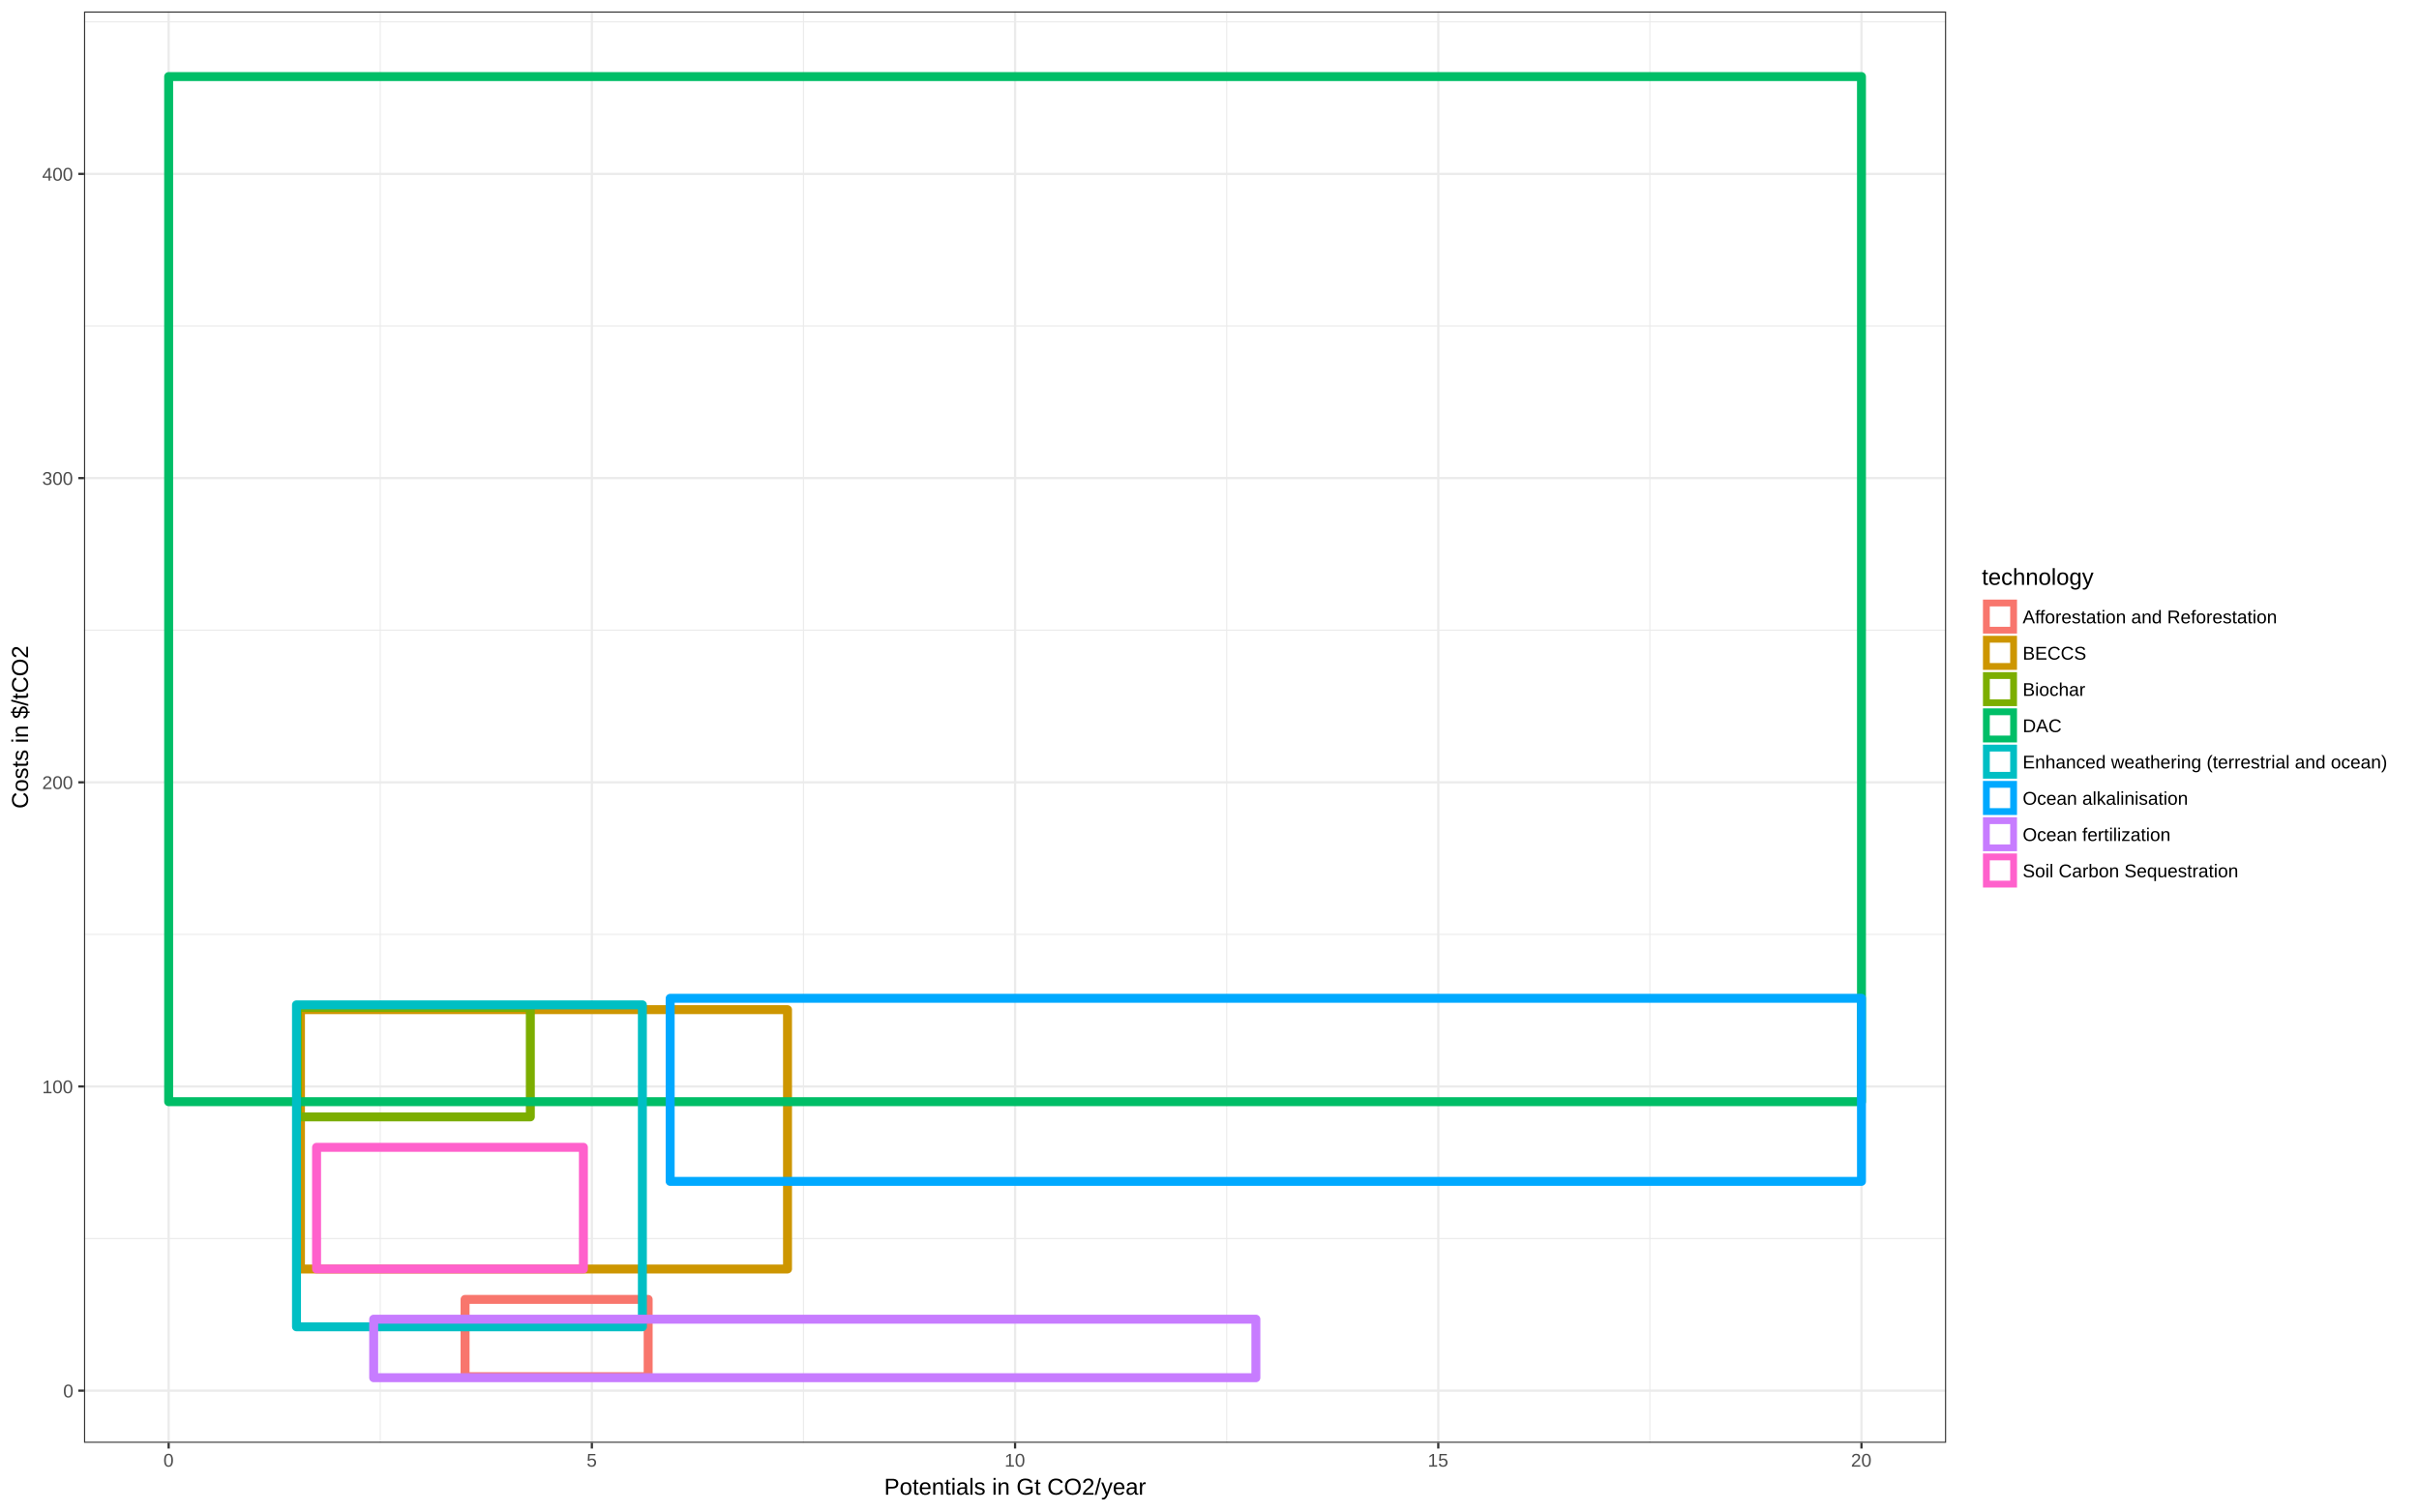
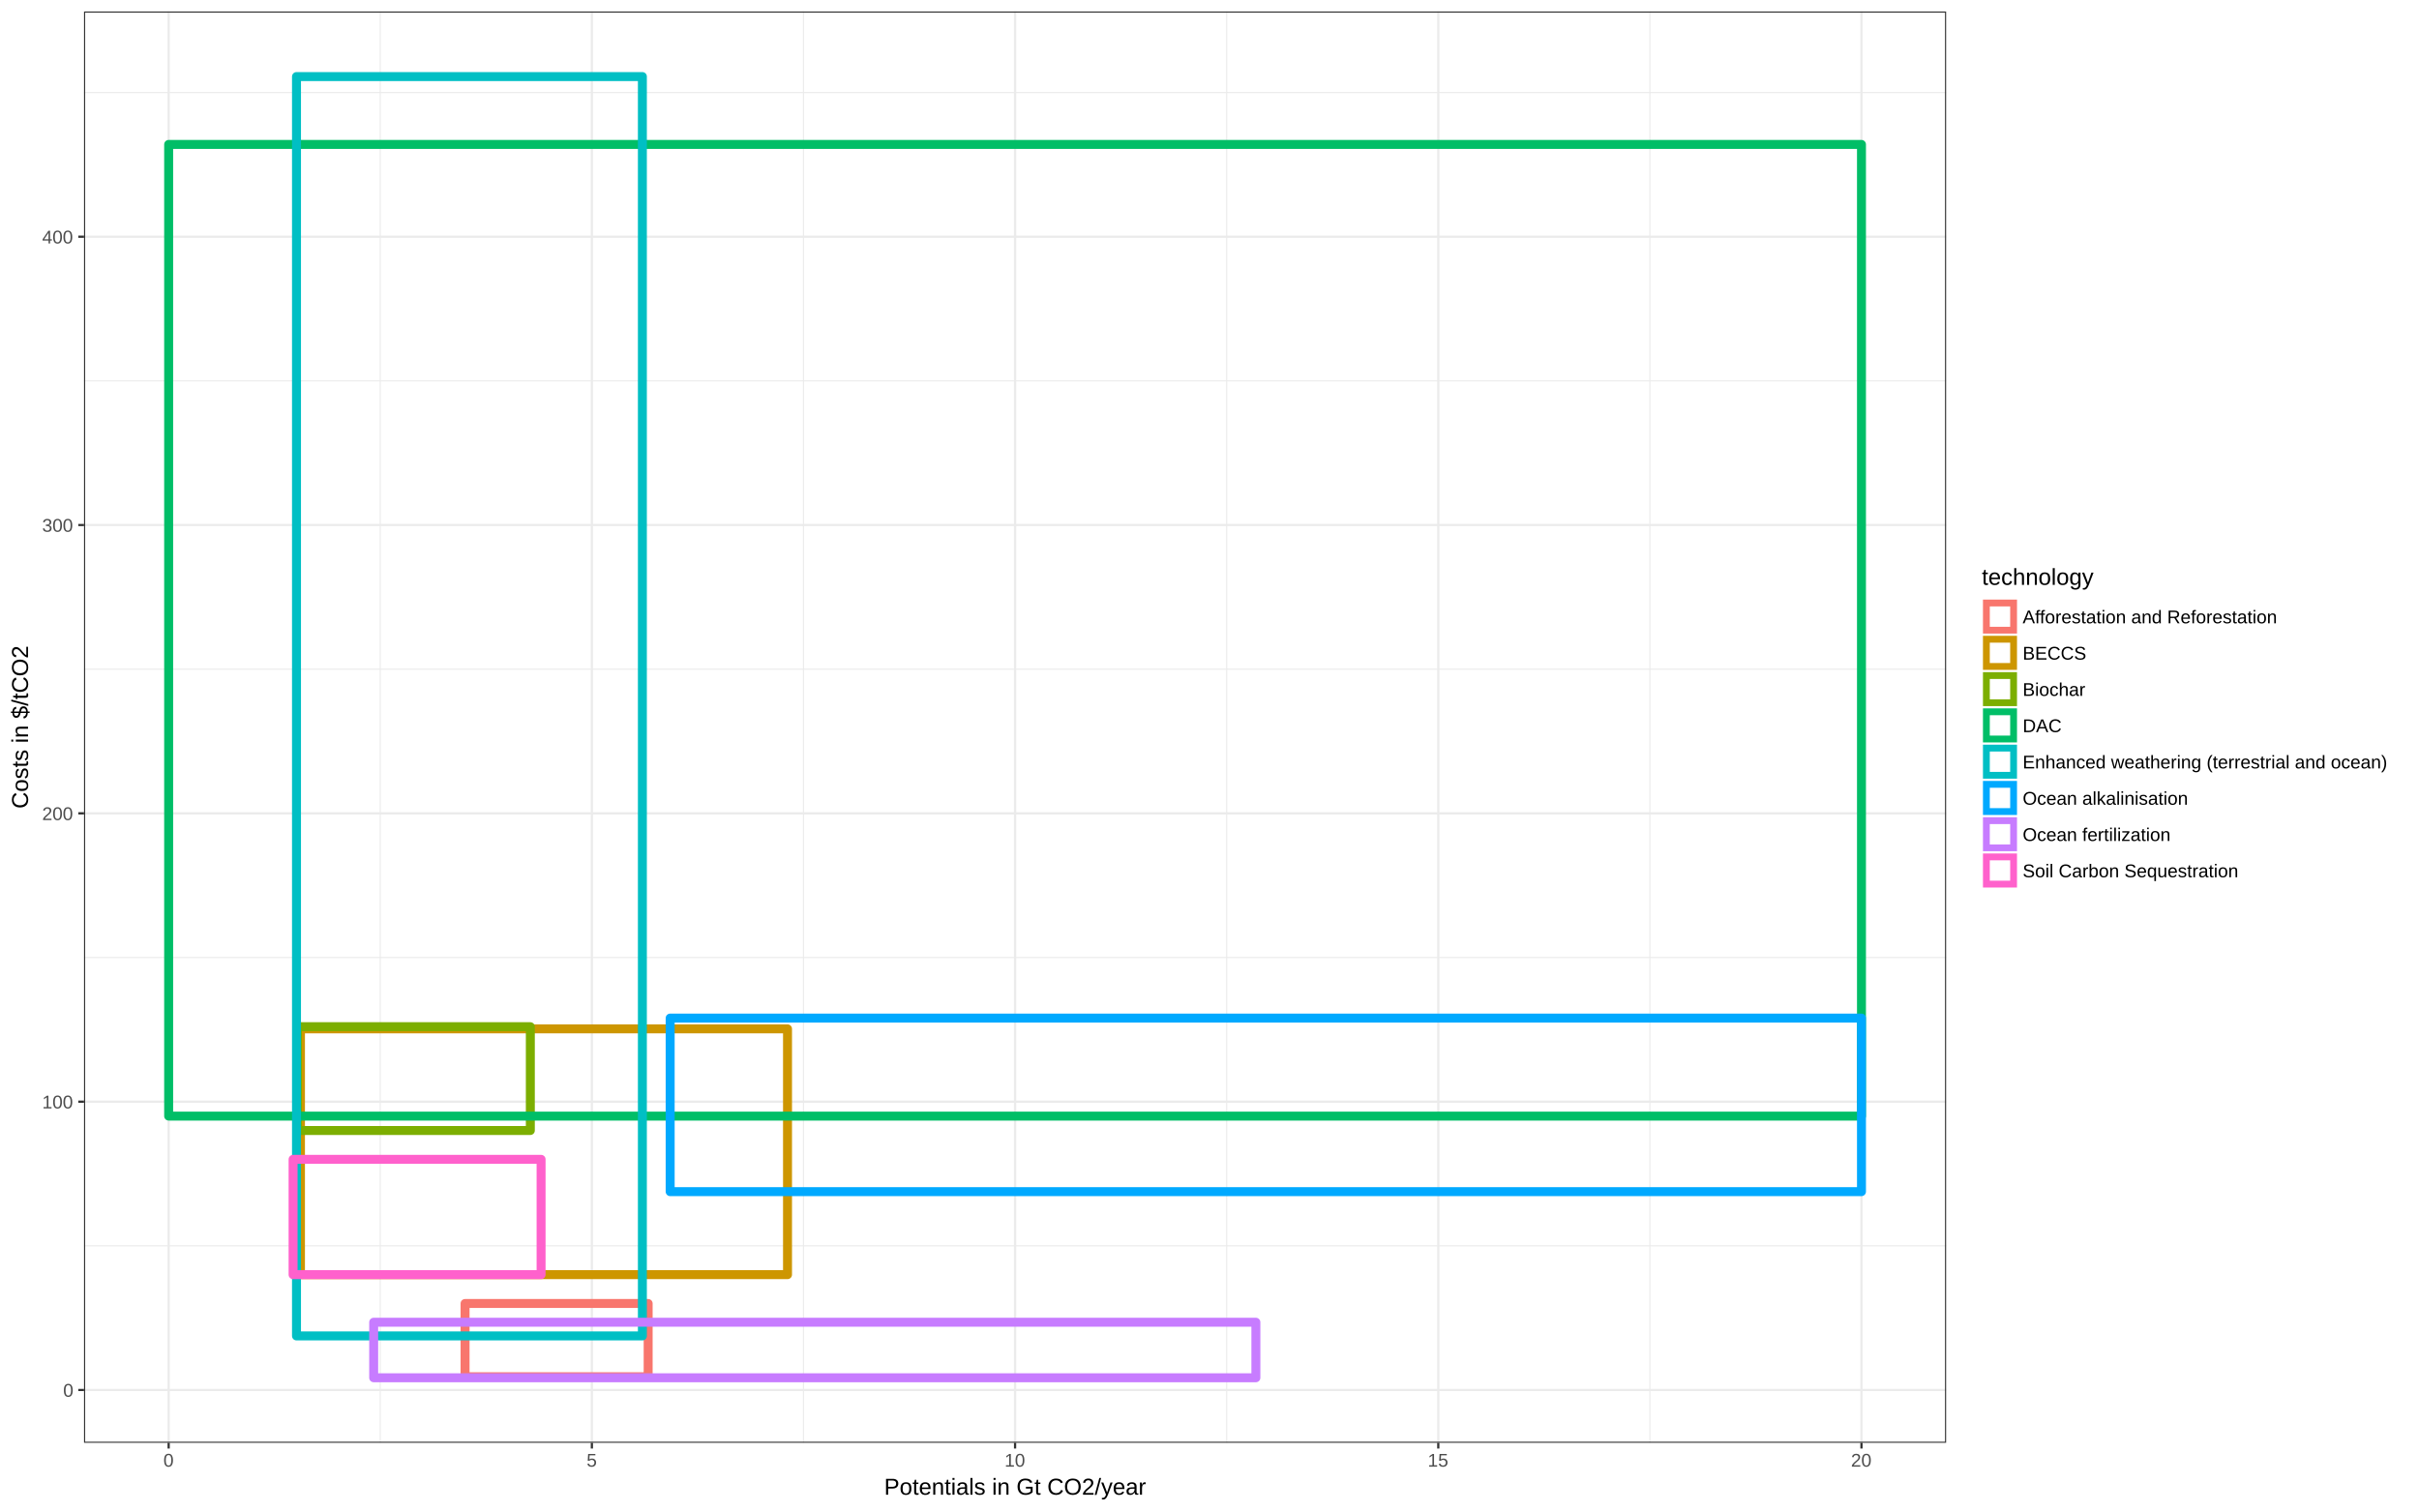
<svg xmlns="http://www.w3.org/2000/svg" viewBox="0 0 1152.00 720.00">
  <defs>
    <style type="text/css">
    line, polyline, path, rect, circle {
      fill: none;
      stroke: #000000;
      stroke-linecap: round;
      stroke-linejoin: round;
      stroke-miterlimit: 10.00;
    }
  </style>
  </defs>
  <rect width="100%" height="100%" style="stroke: none; fill: #FFFFFF;" />
  <rect x="0.00" y="0.00" width="1152.00" height="720.00" style="stroke-width: 1.07; stroke: #FFFFFF; fill: #FFFFFF;" />
  <defs>
    <clipPath id="cpNDAuMDE1OXw5MjYuNzk4fDY4Ny4yNjZ8NS40Nzk0NQ==">
      <rect x="40.02" y="5.48" width="886.78" height="681.79" />
    </clipPath>
  </defs>
  <rect x="40.02" y="5.48" width="886.78" height="681.79" style="stroke-width: 1.07; stroke: none; fill: #FFFFFF;" clip-path="url(#cpNDAuMDE1OXw5MjYuNzk4fDY4Ny4yNjZ8NS40Nzk0NQ==)" />
-   <polyline points="40.02,589.98 926.80,589.98 " style="stroke-width: 0.53; stroke: #EBEBEB; stroke-linecap: butt;" clip-path="url(#cpNDAuMDE1OXw5MjYuNzk4fDY4Ny4yNjZ8NS40Nzk0NQ==)" />
-   <polyline points="40.02,445.09 926.80,445.09 " style="stroke-width: 0.53; stroke: #EBEBEB; stroke-linecap: butt;" clip-path="url(#cpNDAuMDE1OXw5MjYuNzk4fDY4Ny4yNjZ8NS40Nzk0NQ==)" />
-   <polyline points="40.02,300.19 926.80,300.19 " style="stroke-width: 0.53; stroke: #EBEBEB; stroke-linecap: butt;" clip-path="url(#cpNDAuMDE1OXw5MjYuNzk4fDY4Ny4yNjZ8NS40Nzk0NQ==)" />
-   <polyline points="40.02,155.29 926.80,155.29 " style="stroke-width: 0.53; stroke: #EBEBEB; stroke-linecap: butt;" clip-path="url(#cpNDAuMDE1OXw5MjYuNzk4fDY4Ny4yNjZ8NS40Nzk0NQ==)" />
-   <polyline points="40.02,10.39 926.80,10.39 " style="stroke-width: 0.53; stroke: #EBEBEB; stroke-linecap: butt;" clip-path="url(#cpNDAuMDE1OXw5MjYuNzk4fDY4Ny4yNjZ8NS40Nzk0NQ==)" />
+   <polyline points="40.02,593.44 926.80,593.44 " style="stroke-width: 0.53; stroke: #EBEBEB; stroke-linecap: butt;" clip-path="url(#cpNDAuMDE1OXw5MjYuNzk4fDY4Ny4yNjZ8NS40Nzk0NQ==)" />
+   <polyline points="40.02,456.10 926.80,456.10 " style="stroke-width: 0.53; stroke: #EBEBEB; stroke-linecap: butt;" clip-path="url(#cpNDAuMDE1OXw5MjYuNzk4fDY4Ny4yNjZ8NS40Nzk0NQ==)" />
+   <polyline points="40.02,318.76 926.80,318.76 " style="stroke-width: 0.53; stroke: #EBEBEB; stroke-linecap: butt;" clip-path="url(#cpNDAuMDE1OXw5MjYuNzk4fDY4Ny4yNjZ8NS40Nzk0NQ==)" />
+   <polyline points="40.02,181.42 926.80,181.42 " style="stroke-width: 0.53; stroke: #EBEBEB; stroke-linecap: butt;" clip-path="url(#cpNDAuMDE1OXw5MjYuNzk4fDY4Ny4yNjZ8NS40Nzk0NQ==)" />
+   <polyline points="40.02,44.08 926.80,44.08 " style="stroke-width: 0.53; stroke: #EBEBEB; stroke-linecap: butt;" clip-path="url(#cpNDAuMDE1OXw5MjYuNzk4fDY4Ny4yNjZ8NS40Nzk0NQ==)" />
  <polyline points="181.09,687.27 181.09,5.48 " style="stroke-width: 0.53; stroke: #EBEBEB; stroke-linecap: butt;" clip-path="url(#cpNDAuMDE1OXw5MjYuNzk4fDY4Ny4yNjZ8NS40Nzk0NQ==)" />
  <polyline points="382.64,687.27 382.64,5.48 " style="stroke-width: 0.53; stroke: #EBEBEB; stroke-linecap: butt;" clip-path="url(#cpNDAuMDE1OXw5MjYuNzk4fDY4Ny4yNjZ8NS40Nzk0NQ==)" />
  <polyline points="584.18,687.27 584.18,5.48 " style="stroke-width: 0.53; stroke: #EBEBEB; stroke-linecap: butt;" clip-path="url(#cpNDAuMDE1OXw5MjYuNzk4fDY4Ny4yNjZ8NS40Nzk0NQ==)" />
  <polyline points="785.72,687.27 785.72,5.48 " style="stroke-width: 0.53; stroke: #EBEBEB; stroke-linecap: butt;" clip-path="url(#cpNDAuMDE1OXw5MjYuNzk4fDY4Ny4yNjZ8NS40Nzk0NQ==)" />
-   <polyline points="40.02,662.43 926.80,662.43 " style="stroke-width: 1.07; stroke: #EBEBEB; stroke-linecap: butt;" clip-path="url(#cpNDAuMDE1OXw5MjYuNzk4fDY4Ny4yNjZ8NS40Nzk0NQ==)" />
-   <polyline points="40.02,517.53 926.80,517.53 " style="stroke-width: 1.07; stroke: #EBEBEB; stroke-linecap: butt;" clip-path="url(#cpNDAuMDE1OXw5MjYuNzk4fDY4Ny4yNjZ8NS40Nzk0NQ==)" />
-   <polyline points="40.02,372.64 926.80,372.64 " style="stroke-width: 1.07; stroke: #EBEBEB; stroke-linecap: butt;" clip-path="url(#cpNDAuMDE1OXw5MjYuNzk4fDY4Ny4yNjZ8NS40Nzk0NQ==)" />
-   <polyline points="40.02,227.74 926.80,227.74 " style="stroke-width: 1.07; stroke: #EBEBEB; stroke-linecap: butt;" clip-path="url(#cpNDAuMDE1OXw5MjYuNzk4fDY4Ny4yNjZ8NS40Nzk0NQ==)" />
-   <polyline points="40.02,82.84 926.80,82.84 " style="stroke-width: 1.07; stroke: #EBEBEB; stroke-linecap: butt;" clip-path="url(#cpNDAuMDE1OXw5MjYuNzk4fDY4Ny4yNjZ8NS40Nzk0NQ==)" />
+   <polyline points="40.02,662.11 926.80,662.11 " style="stroke-width: 1.07; stroke: #EBEBEB; stroke-linecap: butt;" clip-path="url(#cpNDAuMDE1OXw5MjYuNzk4fDY4Ny4yNjZ8NS40Nzk0NQ==)" />
+   <polyline points="40.02,524.77 926.80,524.77 " style="stroke-width: 1.07; stroke: #EBEBEB; stroke-linecap: butt;" clip-path="url(#cpNDAuMDE1OXw5MjYuNzk4fDY4Ny4yNjZ8NS40Nzk0NQ==)" />
+   <polyline points="40.02,387.43 926.80,387.43 " style="stroke-width: 1.07; stroke: #EBEBEB; stroke-linecap: butt;" clip-path="url(#cpNDAuMDE1OXw5MjYuNzk4fDY4Ny4yNjZ8NS40Nzk0NQ==)" />
+   <polyline points="40.02,250.09 926.80,250.09 " style="stroke-width: 1.07; stroke: #EBEBEB; stroke-linecap: butt;" clip-path="url(#cpNDAuMDE1OXw5MjYuNzk4fDY4Ny4yNjZ8NS40Nzk0NQ==)" />
+   <polyline points="40.02,112.75 926.80,112.75 " style="stroke-width: 1.07; stroke: #EBEBEB; stroke-linecap: butt;" clip-path="url(#cpNDAuMDE1OXw5MjYuNzk4fDY4Ny4yNjZ8NS40Nzk0NQ==)" />
  <polyline points="80.32,687.27 80.32,5.48 " style="stroke-width: 1.07; stroke: #EBEBEB; stroke-linecap: butt;" clip-path="url(#cpNDAuMDE1OXw5MjYuNzk4fDY4Ny4yNjZ8NS40Nzk0NQ==)" />
  <polyline points="281.87,687.27 281.87,5.48 " style="stroke-width: 1.07; stroke: #EBEBEB; stroke-linecap: butt;" clip-path="url(#cpNDAuMDE1OXw5MjYuNzk4fDY4Ny4yNjZ8NS40Nzk0NQ==)" />
  <polyline points="483.41,687.27 483.41,5.48 " style="stroke-width: 1.07; stroke: #EBEBEB; stroke-linecap: butt;" clip-path="url(#cpNDAuMDE1OXw5MjYuNzk4fDY4Ny4yNjZ8NS40Nzk0NQ==)" />
  <polyline points="684.95,687.27 684.95,5.48 " style="stroke-width: 1.07; stroke: #EBEBEB; stroke-linecap: butt;" clip-path="url(#cpNDAuMDE1OXw5MjYuNzk4fDY4Ny4yNjZ8NS40Nzk0NQ==)" />
  <polyline points="886.49,687.27 886.49,5.48 " style="stroke-width: 1.07; stroke: #EBEBEB; stroke-linecap: butt;" clip-path="url(#cpNDAuMDE1OXw5MjYuNzk4fDY4Ny4yNjZ8NS40Nzk0NQ==)" />
-   <rect x="221.48" y="618.96" width="87.19" height="36.80" style="stroke-width: 4.27; stroke: #F8766D; stroke-linecap: butt;" clip-path="url(#cpNDAuMDE1OXw5MjYuNzk4fDY4Ny4yNjZ8NS40Nzk0NQ==)" />
-   <rect x="143.09" y="480.95" width="231.95" height="123.53" style="stroke-width: 4.27; stroke: #CD9600; stroke-linecap: butt;" clip-path="url(#cpNDAuMDE1OXw5MjYuNzk4fDY4Ny4yNjZ8NS40Nzk0NQ==)" />
-   <rect x="141.63" y="479.86" width="110.93" height="52.16" style="stroke-width: 4.27; stroke: #7CAE00; stroke-linecap: butt;" clip-path="url(#cpNDAuMDE1OXw5MjYuNzk4fDY4Ny4yNjZ8NS40Nzk0NQ==)" />
-   <rect x="80.32" y="36.47" width="806.17" height="488.31" style="stroke-width: 4.27; stroke: #00BE67; stroke-linecap: butt;" clip-path="url(#cpNDAuMDE1OXw5MjYuNzk4fDY4Ny4yNjZ8NS40Nzk0NQ==)" />
-   <rect x="141.20" y="478.66" width="164.72" height="153.35" style="stroke-width: 4.27; stroke: #00BFC4; stroke-linecap: butt;" clip-path="url(#cpNDAuMDE1OXw5MjYuNzk4fDY4Ny4yNjZ8NS40Nzk0NQ==)" />
-   <rect x="319.15" y="475.54" width="567.34" height="87.21" style="stroke-width: 4.27; stroke: #00A9FF; stroke-linecap: butt;" clip-path="url(#cpNDAuMDE1OXw5MjYuNzk4fDY4Ny4yNjZ8NS40Nzk0NQ==)" />
-   <rect x="177.96" y="628.38" width="420.13" height="27.89" style="stroke-width: 4.27; stroke: #C77CFF; stroke-linecap: butt;" clip-path="url(#cpNDAuMDE1OXw5MjYuNzk4fDY4Ny4yNjZ8NS40Nzk0NQ==)" />
-   <rect x="150.76" y="546.51" width="127.07" height="57.96" style="stroke-width: 4.27; stroke: #FF61CC; stroke-linecap: butt;" clip-path="url(#cpNDAuMDE1OXw5MjYuNzk4fDY4Ny4yNjZ8NS40Nzk0NQ==)" />
+   <rect x="221.48" y="620.91" width="87.19" height="34.88" style="stroke-width: 4.27; stroke: #F8766D; stroke-linecap: butt;" clip-path="url(#cpNDAuMDE1OXw5MjYuNzk4fDY4Ny4yNjZ8NS40Nzk0NQ==)" />
+   <rect x="143.09" y="490.09" width="231.95" height="117.08" style="stroke-width: 4.27; stroke: #CD9600; stroke-linecap: butt;" clip-path="url(#cpNDAuMDE1OXw5MjYuNzk4fDY4Ny4yNjZ8NS40Nzk0NQ==)" />
+   <rect x="141.63" y="489.06" width="110.93" height="49.44" style="stroke-width: 4.27; stroke: #7CAE00; stroke-linecap: butt;" clip-path="url(#cpNDAuMDE1OXw5MjYuNzk4fDY4Ny4yNjZ8NS40Nzk0NQ==)" />
+   <rect x="80.32" y="68.80" width="806.17" height="462.84" style="stroke-width: 4.27; stroke: #00BE67; stroke-linecap: butt;" clip-path="url(#cpNDAuMDE1OXw5MjYuNzk4fDY4Ny4yNjZ8NS40Nzk0NQ==)" />
+   <rect x="141.20" y="36.47" width="164.72" height="599.89" style="stroke-width: 4.27; stroke: #00BFC4; stroke-linecap: butt;" clip-path="url(#cpNDAuMDE1OXw5MjYuNzk4fDY4Ny4yNjZ8NS40Nzk0NQ==)" />
+   <rect x="319.15" y="484.96" width="567.34" height="82.67" style="stroke-width: 4.27; stroke: #00A9FF; stroke-linecap: butt;" clip-path="url(#cpNDAuMDE1OXw5MjYuNzk4fDY4Ny4yNjZ8NS40Nzk0NQ==)" />
+   <rect x="177.96" y="629.84" width="420.13" height="26.44" style="stroke-width: 4.27; stroke: #C77CFF; stroke-linecap: butt;" clip-path="url(#cpNDAuMDE1OXw5MjYuNzk4fDY4Ny4yNjZ8NS40Nzk0NQ==)" />
+   <rect x="139.58" y="552.24" width="118.10" height="54.94" style="stroke-width: 4.27; stroke: #FF61CC; stroke-linecap: butt;" clip-path="url(#cpNDAuMDE1OXw5MjYuNzk4fDY4Ny4yNjZ8NS40Nzk0NQ==)" />
  <rect x="40.02" y="5.48" width="886.78" height="681.79" style="stroke-width: 1.07; stroke: #333333;" clip-path="url(#cpNDAuMDE1OXw5MjYuNzk4fDY4Ny4yNjZ8NS40Nzk0NQ==)" />
  <defs>
    <clipPath id="cpMHwxMTUyfDcyMHww">
      <rect x="0.00" y="0.00" width="1152.00" height="720.00" />
    </clipPath>
  </defs>
  <g clip-path="url(#cpMHwxMTUyfDcyMHww)">
-     <text x="30.08" y="665.65" style="font-size: 8.80px; fill: #4D4D4D; font-family: Arial;" textLength="5.01px" lengthAdjust="spacingAndGlyphs">0</text>
+     <text x="30.08" y="665.33" style="font-size: 8.80px; fill: #4D4D4D; font-family: Arial;" textLength="5.01px" lengthAdjust="spacingAndGlyphs">0</text>
  </g>
  <g clip-path="url(#cpMHwxMTUyfDcyMHww)">
-     <text x="20.07" y="520.75" style="font-size: 8.80px; fill: #4D4D4D; font-family: Arial;" textLength="15.02px" lengthAdjust="spacingAndGlyphs">100</text>
+     <text x="20.07" y="527.99" style="font-size: 8.80px; fill: #4D4D4D; font-family: Arial;" textLength="15.02px" lengthAdjust="spacingAndGlyphs">100</text>
  </g>
  <g clip-path="url(#cpMHwxMTUyfDcyMHww)">
-     <text x="20.07" y="375.85" style="font-size: 8.80px; fill: #4D4D4D; font-family: Arial;" textLength="15.02px" lengthAdjust="spacingAndGlyphs">200</text>
+     <text x="20.07" y="390.65" style="font-size: 8.80px; fill: #4D4D4D; font-family: Arial;" textLength="15.02px" lengthAdjust="spacingAndGlyphs">200</text>
  </g>
  <g clip-path="url(#cpMHwxMTUyfDcyMHww)">
-     <text x="20.07" y="230.96" style="font-size: 8.80px; fill: #4D4D4D; font-family: Arial;" textLength="15.02px" lengthAdjust="spacingAndGlyphs">300</text>
+     <text x="20.07" y="253.31" style="font-size: 8.80px; fill: #4D4D4D; font-family: Arial;" textLength="15.02px" lengthAdjust="spacingAndGlyphs">300</text>
  </g>
  <g clip-path="url(#cpMHwxMTUyfDcyMHww)">
-     <text x="20.07" y="86.06" style="font-size: 8.80px; fill: #4D4D4D; font-family: Arial;" textLength="15.02px" lengthAdjust="spacingAndGlyphs">400</text>
+     <text x="20.07" y="115.97" style="font-size: 8.80px; fill: #4D4D4D; font-family: Arial;" textLength="15.02px" lengthAdjust="spacingAndGlyphs">400</text>
  </g>
-   <polyline points="37.28,662.43 40.02,662.43 " style="stroke-width: 1.07; stroke: #333333; stroke-linecap: butt;" clip-path="url(#cpMHwxMTUyfDcyMHww)" />
-   <polyline points="37.28,517.53 40.02,517.53 " style="stroke-width: 1.07; stroke: #333333; stroke-linecap: butt;" clip-path="url(#cpMHwxMTUyfDcyMHww)" />
-   <polyline points="37.28,372.64 40.02,372.64 " style="stroke-width: 1.07; stroke: #333333; stroke-linecap: butt;" clip-path="url(#cpMHwxMTUyfDcyMHww)" />
-   <polyline points="37.28,227.74 40.02,227.74 " style="stroke-width: 1.07; stroke: #333333; stroke-linecap: butt;" clip-path="url(#cpMHwxMTUyfDcyMHww)" />
-   <polyline points="37.28,82.84 40.02,82.84 " style="stroke-width: 1.07; stroke: #333333; stroke-linecap: butt;" clip-path="url(#cpMHwxMTUyfDcyMHww)" />
+   <polyline points="37.28,662.11 40.02,662.11 " style="stroke-width: 1.07; stroke: #333333; stroke-linecap: butt;" clip-path="url(#cpMHwxMTUyfDcyMHww)" />
+   <polyline points="37.28,524.77 40.02,524.77 " style="stroke-width: 1.07; stroke: #333333; stroke-linecap: butt;" clip-path="url(#cpMHwxMTUyfDcyMHww)" />
+   <polyline points="37.28,387.43 40.02,387.43 " style="stroke-width: 1.07; stroke: #333333; stroke-linecap: butt;" clip-path="url(#cpMHwxMTUyfDcyMHww)" />
+   <polyline points="37.28,250.09 40.02,250.09 " style="stroke-width: 1.07; stroke: #333333; stroke-linecap: butt;" clip-path="url(#cpMHwxMTUyfDcyMHww)" />
+   <polyline points="37.28,112.75 40.02,112.75 " style="stroke-width: 1.07; stroke: #333333; stroke-linecap: butt;" clip-path="url(#cpMHwxMTUyfDcyMHww)" />
  <polyline points="80.32,690.01 80.32,687.27 " style="stroke-width: 1.07; stroke: #333333; stroke-linecap: butt;" clip-path="url(#cpMHwxMTUyfDcyMHww)" />
  <polyline points="281.87,690.01 281.87,687.27 " style="stroke-width: 1.07; stroke: #333333; stroke-linecap: butt;" clip-path="url(#cpMHwxMTUyfDcyMHww)" />
  <polyline points="483.41,690.01 483.41,687.27 " style="stroke-width: 1.07; stroke: #333333; stroke-linecap: butt;" clip-path="url(#cpMHwxMTUyfDcyMHww)" />
  <polyline points="684.95,690.01 684.95,687.27 " style="stroke-width: 1.07; stroke: #333333; stroke-linecap: butt;" clip-path="url(#cpMHwxMTUyfDcyMHww)" />
  <polyline points="886.49,690.01 886.49,687.27 " style="stroke-width: 1.07; stroke: #333333; stroke-linecap: butt;" clip-path="url(#cpMHwxMTUyfDcyMHww)" />
  <g clip-path="url(#cpMHwxMTUyfDcyMHww)">
    <text x="77.82" y="698.63" style="font-size: 8.80px; fill: #4D4D4D; font-family: Arial;" textLength="5.01px" lengthAdjust="spacingAndGlyphs">0</text>
  </g>
  <g clip-path="url(#cpMHwxMTUyfDcyMHww)">
    <text x="279.36" y="698.63" style="font-size: 8.80px; fill: #4D4D4D; font-family: Arial;" textLength="5.01px" lengthAdjust="spacingAndGlyphs">5</text>
  </g>
  <g clip-path="url(#cpMHwxMTUyfDcyMHww)">
    <text x="478.40" y="698.63" style="font-size: 8.80px; fill: #4D4D4D; font-family: Arial;" textLength="10.01px" lengthAdjust="spacingAndGlyphs">10</text>
  </g>
  <g clip-path="url(#cpMHwxMTUyfDcyMHww)">
    <text x="679.94" y="698.63" style="font-size: 8.80px; fill: #4D4D4D; font-family: Arial;" textLength="10.01px" lengthAdjust="spacingAndGlyphs">15</text>
  </g>
  <g clip-path="url(#cpMHwxMTUyfDcyMHww)">
    <text x="881.48" y="698.63" style="font-size: 8.80px; fill: #4D4D4D; font-family: Arial;" textLength="10.01px" lengthAdjust="spacingAndGlyphs">20</text>
  </g>
  <g clip-path="url(#cpMHwxMTUyfDcyMHww)">
    <text x="421.05" y="711.99" style="font-size: 11.00px; font-family: Arial;" textLength="124.72px" lengthAdjust="spacingAndGlyphs">Potentials in Gt CO2/year</text>
  </g>
  <g clip-path="url(#cpMHwxMTUyfDcyMHww)">
    <text transform="translate(13.35,385.19) rotate(-90)" style="font-size: 11.00px; font-family: Arial;" textLength="77.64px" lengthAdjust="spacingAndGlyphs">Costs in $/tCO2</text>
  </g>
  <rect x="938.14" y="263.78" width="208.38" height="165.19" style="stroke-width: 1.07; stroke: none; fill: #FFFFFF;" clip-path="url(#cpMHwxMTUyfDcyMHww)" />
  <g clip-path="url(#cpMHwxMTUyfDcyMHww)">
    <text x="943.81" y="278.59" style="font-size: 11.00px; font-family: Arial;" textLength="53.21px" lengthAdjust="spacingAndGlyphs">technology</text>
  </g>
  <rect x="943.81" y="285.06" width="17.28" height="17.28" style="stroke-width: 1.07; stroke: none; fill: #FFFFFF;" clip-path="url(#cpMHwxMTUyfDcyMHww)" />
  <rect x="945.97" y="287.22" width="12.96" height="12.96" style="stroke-width: 3.25; stroke: #F8766D; stroke-linejoin: miter;" clip-path="url(#cpMHwxMTUyfDcyMHww)" />
  <rect x="943.81" y="302.34" width="17.28" height="17.28" style="stroke-width: 1.07; stroke: none; fill: #FFFFFF;" clip-path="url(#cpMHwxMTUyfDcyMHww)" />
  <rect x="945.97" y="304.50" width="12.96" height="12.96" style="stroke-width: 3.25; stroke: #CD9600; stroke-linejoin: miter;" clip-path="url(#cpMHwxMTUyfDcyMHww)" />
  <rect x="943.81" y="319.62" width="17.28" height="17.28" style="stroke-width: 1.07; stroke: none; fill: #FFFFFF;" clip-path="url(#cpMHwxMTUyfDcyMHww)" />
  <rect x="945.97" y="321.78" width="12.96" height="12.96" style="stroke-width: 3.25; stroke: #7CAE00; stroke-linejoin: miter;" clip-path="url(#cpMHwxMTUyfDcyMHww)" />
  <rect x="943.81" y="336.90" width="17.28" height="17.28" style="stroke-width: 1.07; stroke: none; fill: #FFFFFF;" clip-path="url(#cpMHwxMTUyfDcyMHww)" />
  <rect x="945.97" y="339.06" width="12.96" height="12.96" style="stroke-width: 3.25; stroke: #00BE67; stroke-linejoin: miter;" clip-path="url(#cpMHwxMTUyfDcyMHww)" />
  <rect x="943.81" y="354.18" width="17.28" height="17.28" style="stroke-width: 1.07; stroke: none; fill: #FFFFFF;" clip-path="url(#cpMHwxMTUyfDcyMHww)" />
  <rect x="945.97" y="356.34" width="12.96" height="12.96" style="stroke-width: 3.25; stroke: #00BFC4; stroke-linejoin: miter;" clip-path="url(#cpMHwxMTUyfDcyMHww)" />
  <rect x="943.81" y="371.46" width="17.28" height="17.28" style="stroke-width: 1.07; stroke: none; fill: #FFFFFF;" clip-path="url(#cpMHwxMTUyfDcyMHww)" />
  <rect x="945.97" y="373.62" width="12.96" height="12.96" style="stroke-width: 3.25; stroke: #00A9FF; stroke-linejoin: miter;" clip-path="url(#cpMHwxMTUyfDcyMHww)" />
  <rect x="943.81" y="388.74" width="17.28" height="17.28" style="stroke-width: 1.07; stroke: none; fill: #FFFFFF;" clip-path="url(#cpMHwxMTUyfDcyMHww)" />
  <rect x="945.97" y="390.90" width="12.96" height="12.96" style="stroke-width: 3.25; stroke: #C77CFF; stroke-linejoin: miter;" clip-path="url(#cpMHwxMTUyfDcyMHww)" />
  <rect x="943.81" y="406.02" width="17.28" height="17.28" style="stroke-width: 1.07; stroke: none; fill: #FFFFFF;" clip-path="url(#cpMHwxMTUyfDcyMHww)" />
  <rect x="945.97" y="408.18" width="12.96" height="12.96" style="stroke-width: 3.25; stroke: #FF61CC; stroke-linejoin: miter;" clip-path="url(#cpMHwxMTUyfDcyMHww)" />
  <g clip-path="url(#cpMHwxMTUyfDcyMHww)">
    <text x="963.25" y="296.92" style="font-size: 8.80px; font-family: Arial;" textLength="124.08px" lengthAdjust="spacingAndGlyphs">Afforestation and Reforestation</text>
  </g>
  <g clip-path="url(#cpMHwxMTUyfDcyMHww)">
    <text x="963.25" y="314.20" style="font-size: 8.80px; font-family: Arial;" textLength="31.01px" lengthAdjust="spacingAndGlyphs">BECCS</text>
  </g>
  <g clip-path="url(#cpMHwxMTUyfDcyMHww)">
    <text x="963.25" y="331.48" style="font-size: 8.80px; font-family: Arial;" textLength="30.52px" lengthAdjust="spacingAndGlyphs">Biochar</text>
  </g>
  <g clip-path="url(#cpMHwxMTUyfDcyMHww)">
    <text x="963.25" y="348.76" style="font-size: 8.80px; font-family: Arial;" textLength="19.00px" lengthAdjust="spacingAndGlyphs">DAC</text>
  </g>
  <g clip-path="url(#cpMHwxMTUyfDcyMHww)">
    <text x="963.25" y="366.04" style="font-size: 8.80px; font-family: Arial;" textLength="177.60px" lengthAdjust="spacingAndGlyphs">Enhanced weathering (terrestrial and ocean)</text>
  </g>
  <g clip-path="url(#cpMHwxMTUyfDcyMHww)">
    <text x="963.25" y="383.32" style="font-size: 8.80px; font-family: Arial;" textLength="80.55px" lengthAdjust="spacingAndGlyphs">Ocean alkalinisation</text>
  </g>
  <g clip-path="url(#cpMHwxMTUyfDcyMHww)">
    <text x="963.25" y="400.60" style="font-size: 8.80px; font-family: Arial;" textLength="72.04px" lengthAdjust="spacingAndGlyphs">Ocean fertilization</text>
  </g>
  <g clip-path="url(#cpMHwxMTUyfDcyMHww)">
    <text x="963.25" y="417.88" style="font-size: 8.80px; font-family: Arial;" textLength="105.06px" lengthAdjust="spacingAndGlyphs">Soil Carbon Sequestration</text>
  </g>
</svg>
